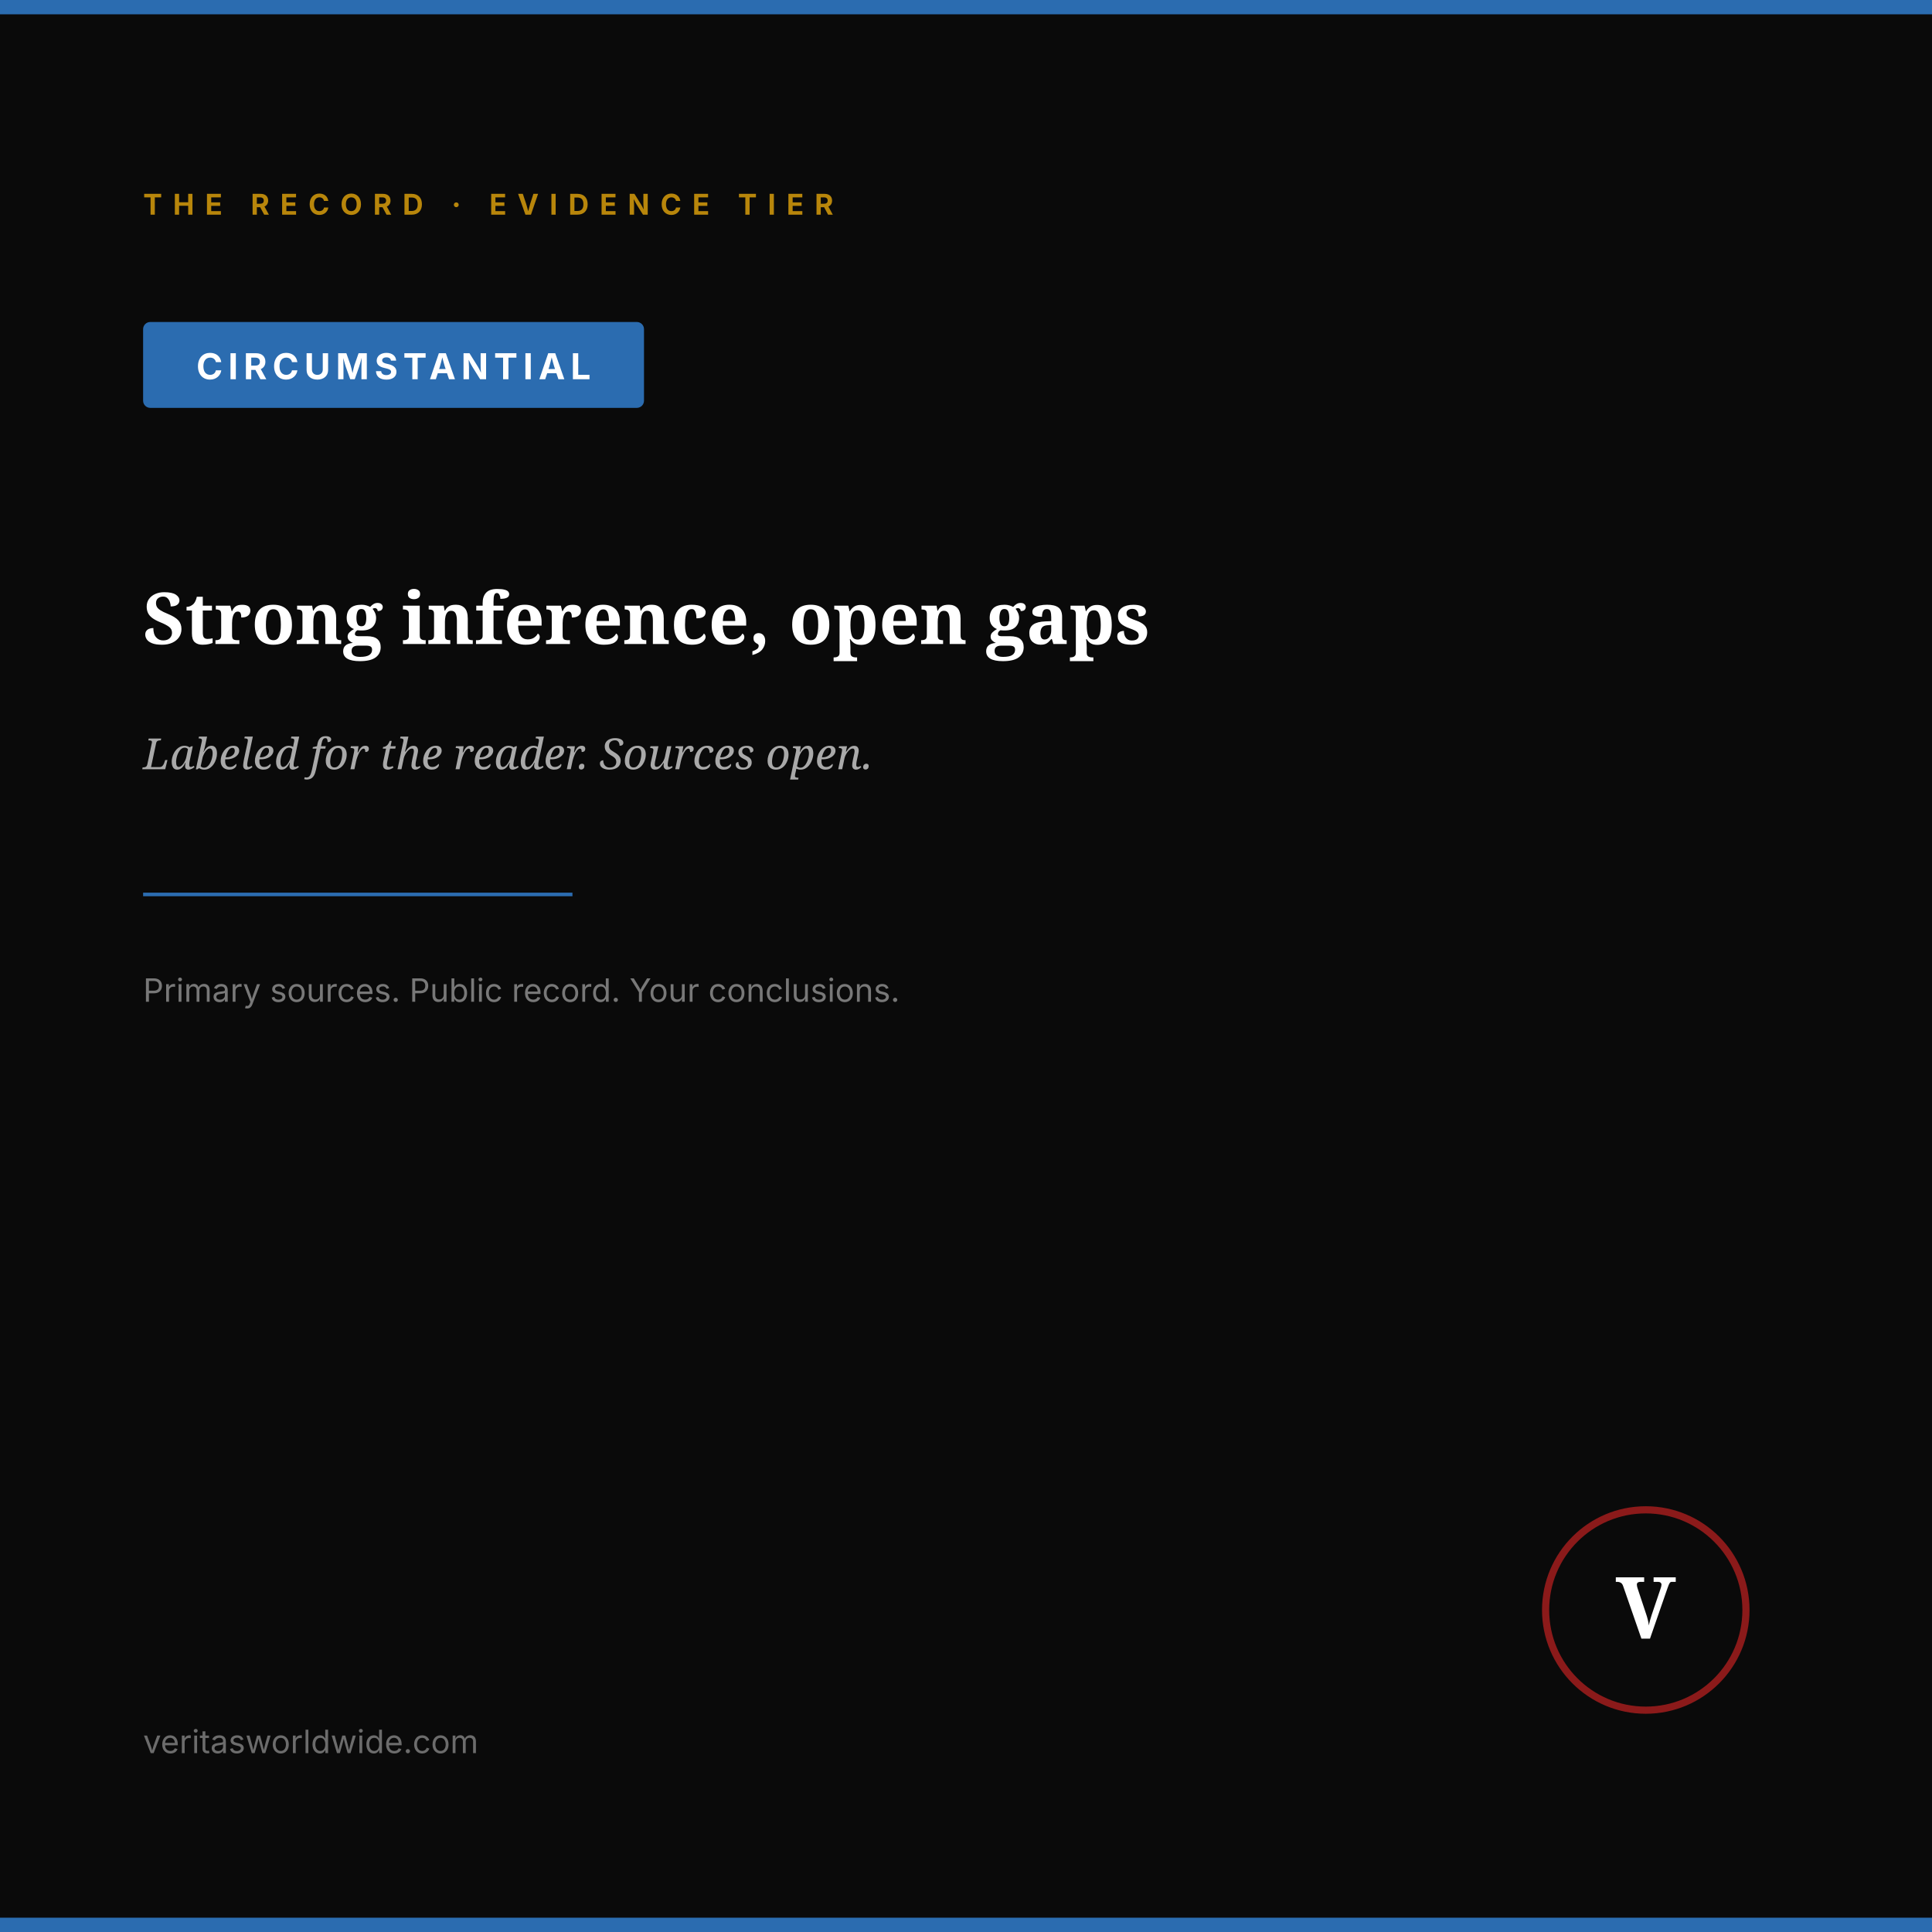
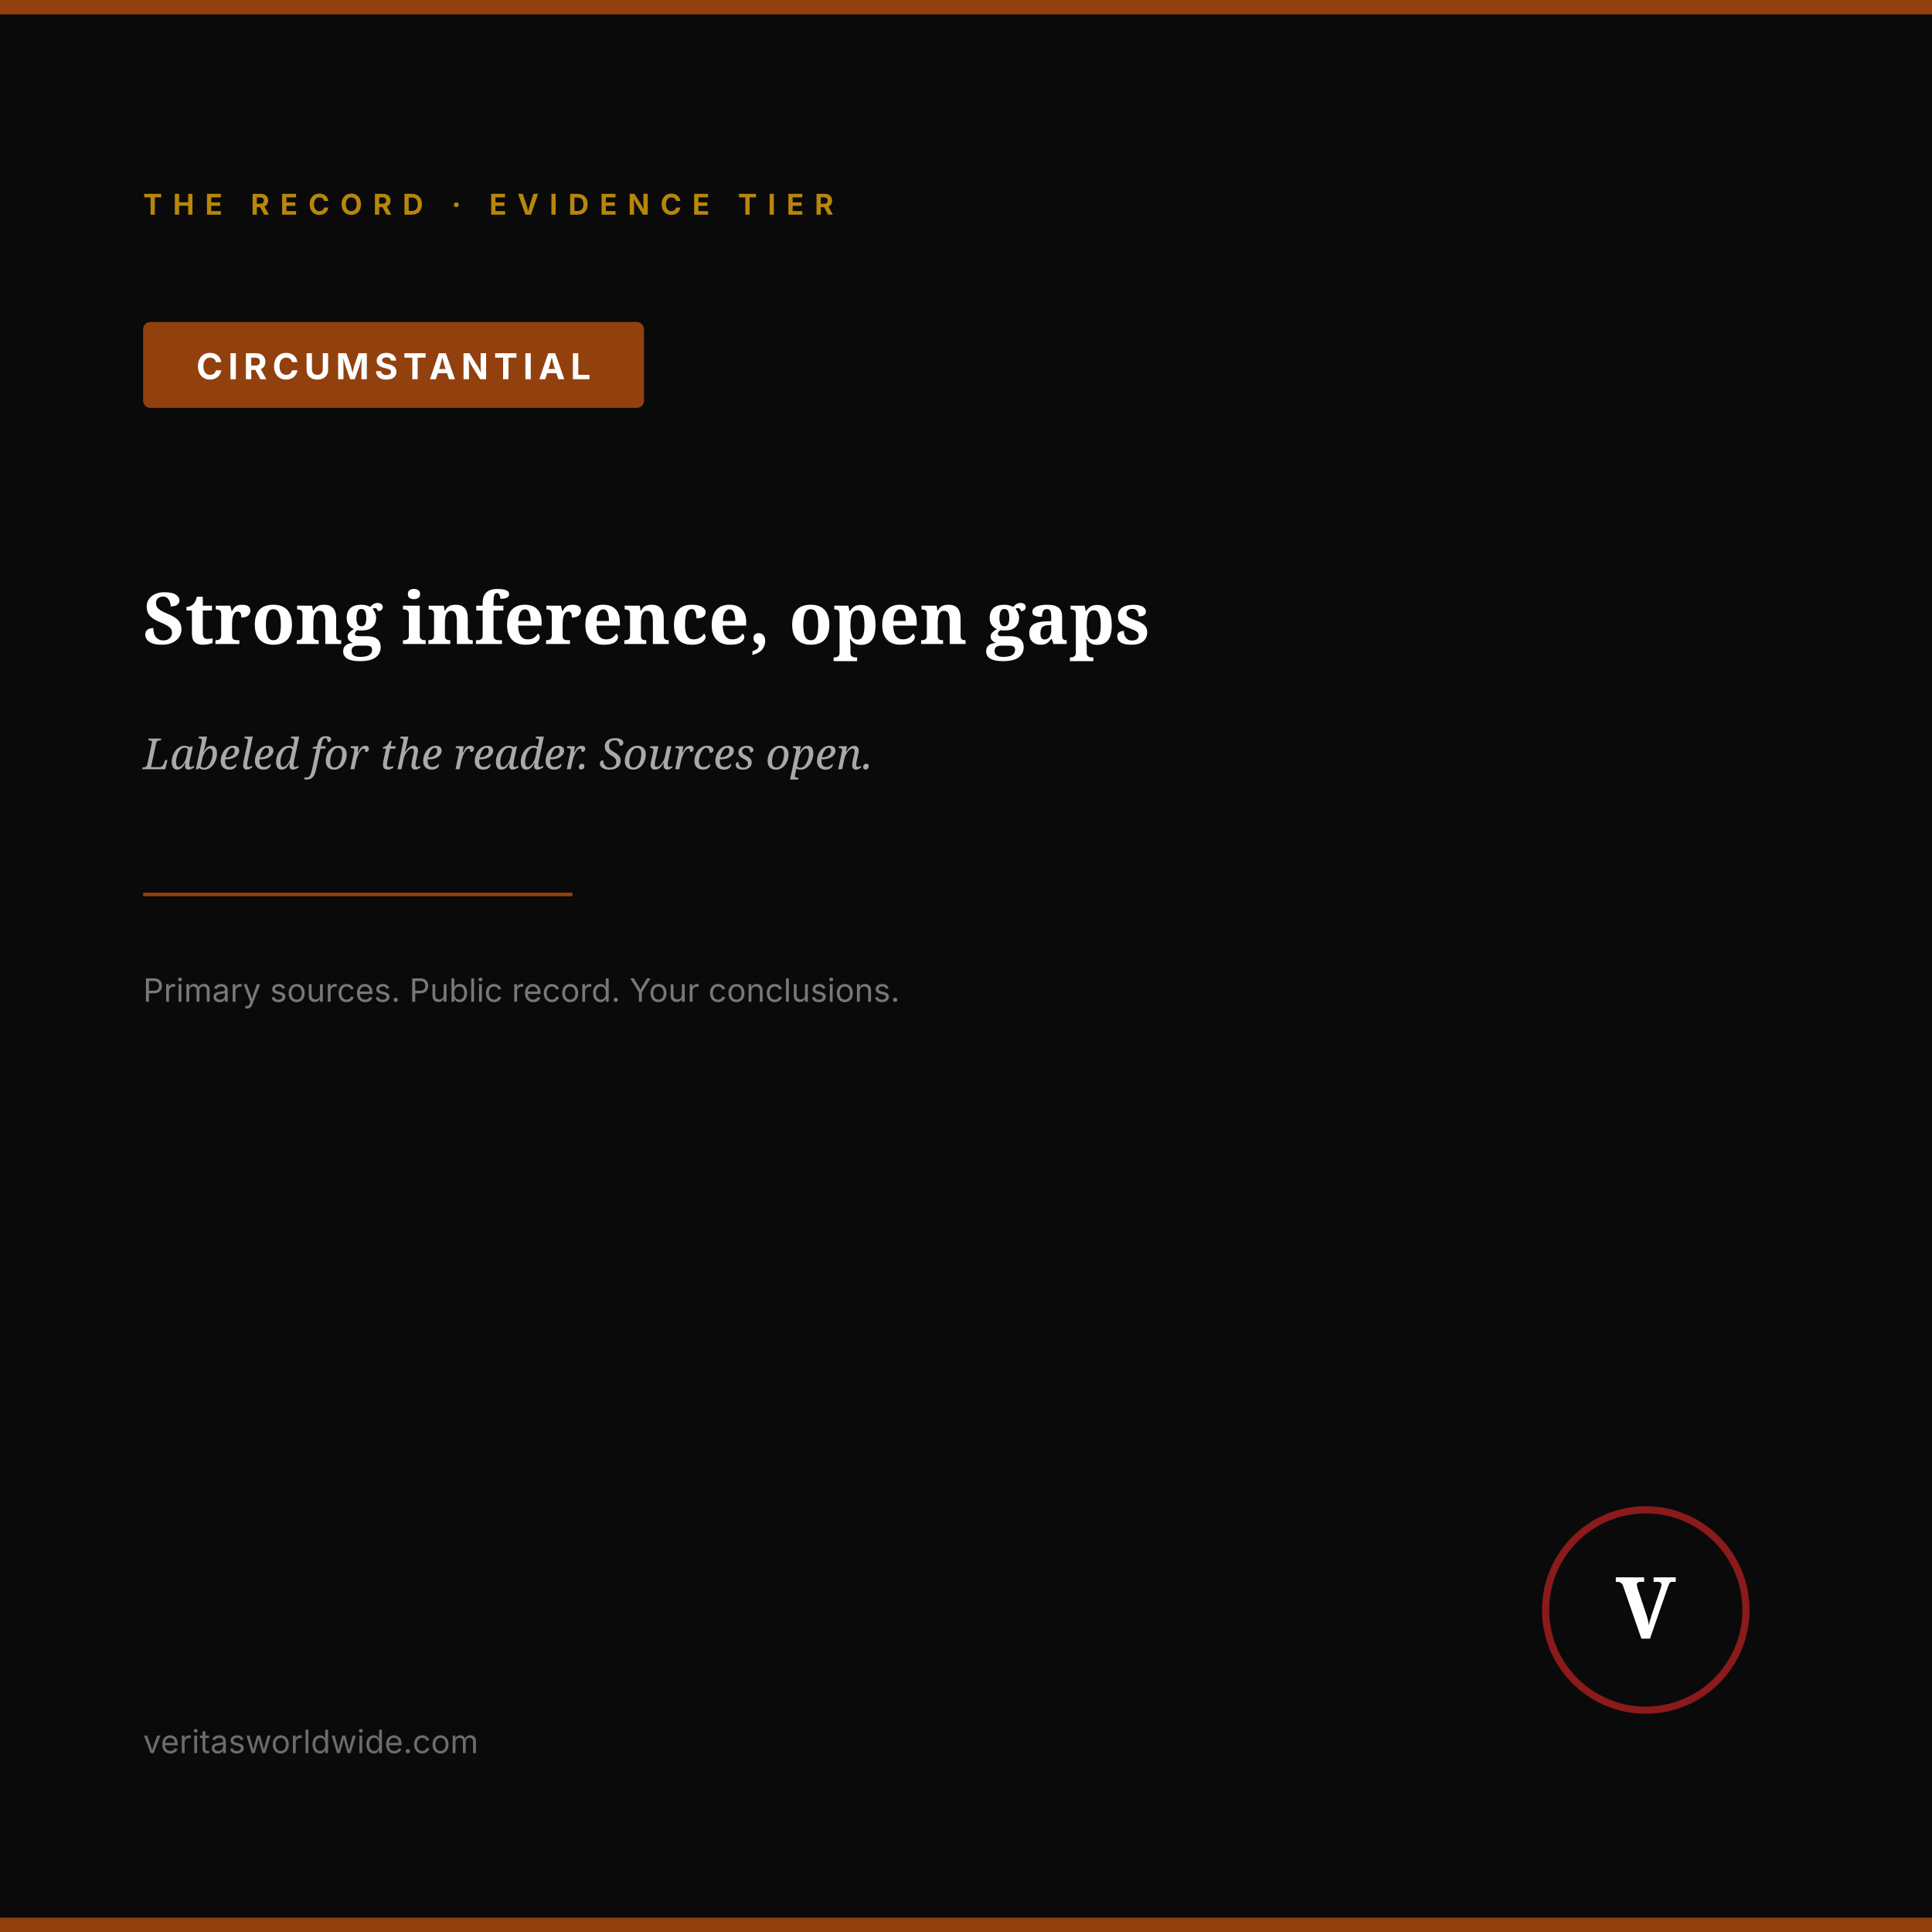
<svg xmlns="http://www.w3.org/2000/svg" width="1080" height="1080" viewBox="0 0 1080 1080" role="img" aria-label="Evidence tier card: Circumstantial">
  <rect width="1080" height="1080" fill="#0A0A0A" />
-   <rect x="0" y="0" width="1080" height="8" fill="#2B6CB0" />
-   <rect x="0" y="1072" width="1080" height="8" fill="#2B6CB0" />
+   <rect x="0" y="0" width="1080" height="8" fill="#92400E" />
+   <rect x="0" y="1072" width="1080" height="8" fill="#92400E" />
  <text x="80" y="120" font-family="Inter, Helvetica, Arial, sans-serif" font-size="16" font-weight="700" letter-spacing="6" fill="#B8860B">THE RECORD · EVIDENCE TIER</text>
-   <rect x="80" y="180" width="280" height="48" rx="4" fill="#2B6CB0" />
+   <rect x="80" y="180" width="280" height="48" rx="4" fill="#92400E" />
  <text x="220" y="212" text-anchor="middle" font-family="Inter, Helvetica, Arial, sans-serif" font-size="20" font-weight="700" letter-spacing="3" fill="#FFFFFF">CIRCUMSTANTIAL</text>
  <text x="80" y="360" font-family="Georgia, serif" font-size="40" font-weight="700" fill="#FFFFFF">Strong inference, open gaps</text>
  <text x="80" y="430" font-family="Georgia, serif" font-size="24" font-style="italic" fill="rgba(255,255,255,0.65)">Labeled for the reader. Sources open.</text>
-   <line x1="80" y1="500" x2="320" y2="500" stroke="#2B6CB0" stroke-width="2" />
+   <line x1="80" y1="500" x2="320" y2="500" stroke="#92400E" stroke-width="2" />
  <text x="80" y="560" font-family="Inter, Helvetica, Arial, sans-serif" font-size="18" fill="rgba(255,255,255,0.45)">Primary sources. Public record. Your conclusions.</text>
  <circle cx="920" cy="900" r="56" fill="none" stroke="#8B1A1A" stroke-width="4" />
  <text x="920" y="916" text-anchor="middle" font-family="Georgia, serif" font-size="48" font-weight="700" fill="#FFFFFF">V</text>
  <text x="80" y="980" font-family="Inter, Helvetica, Arial, sans-serif" font-size="18" fill="rgba(255,255,255,0.4)">veritasworldwide.com</text>
</svg>
